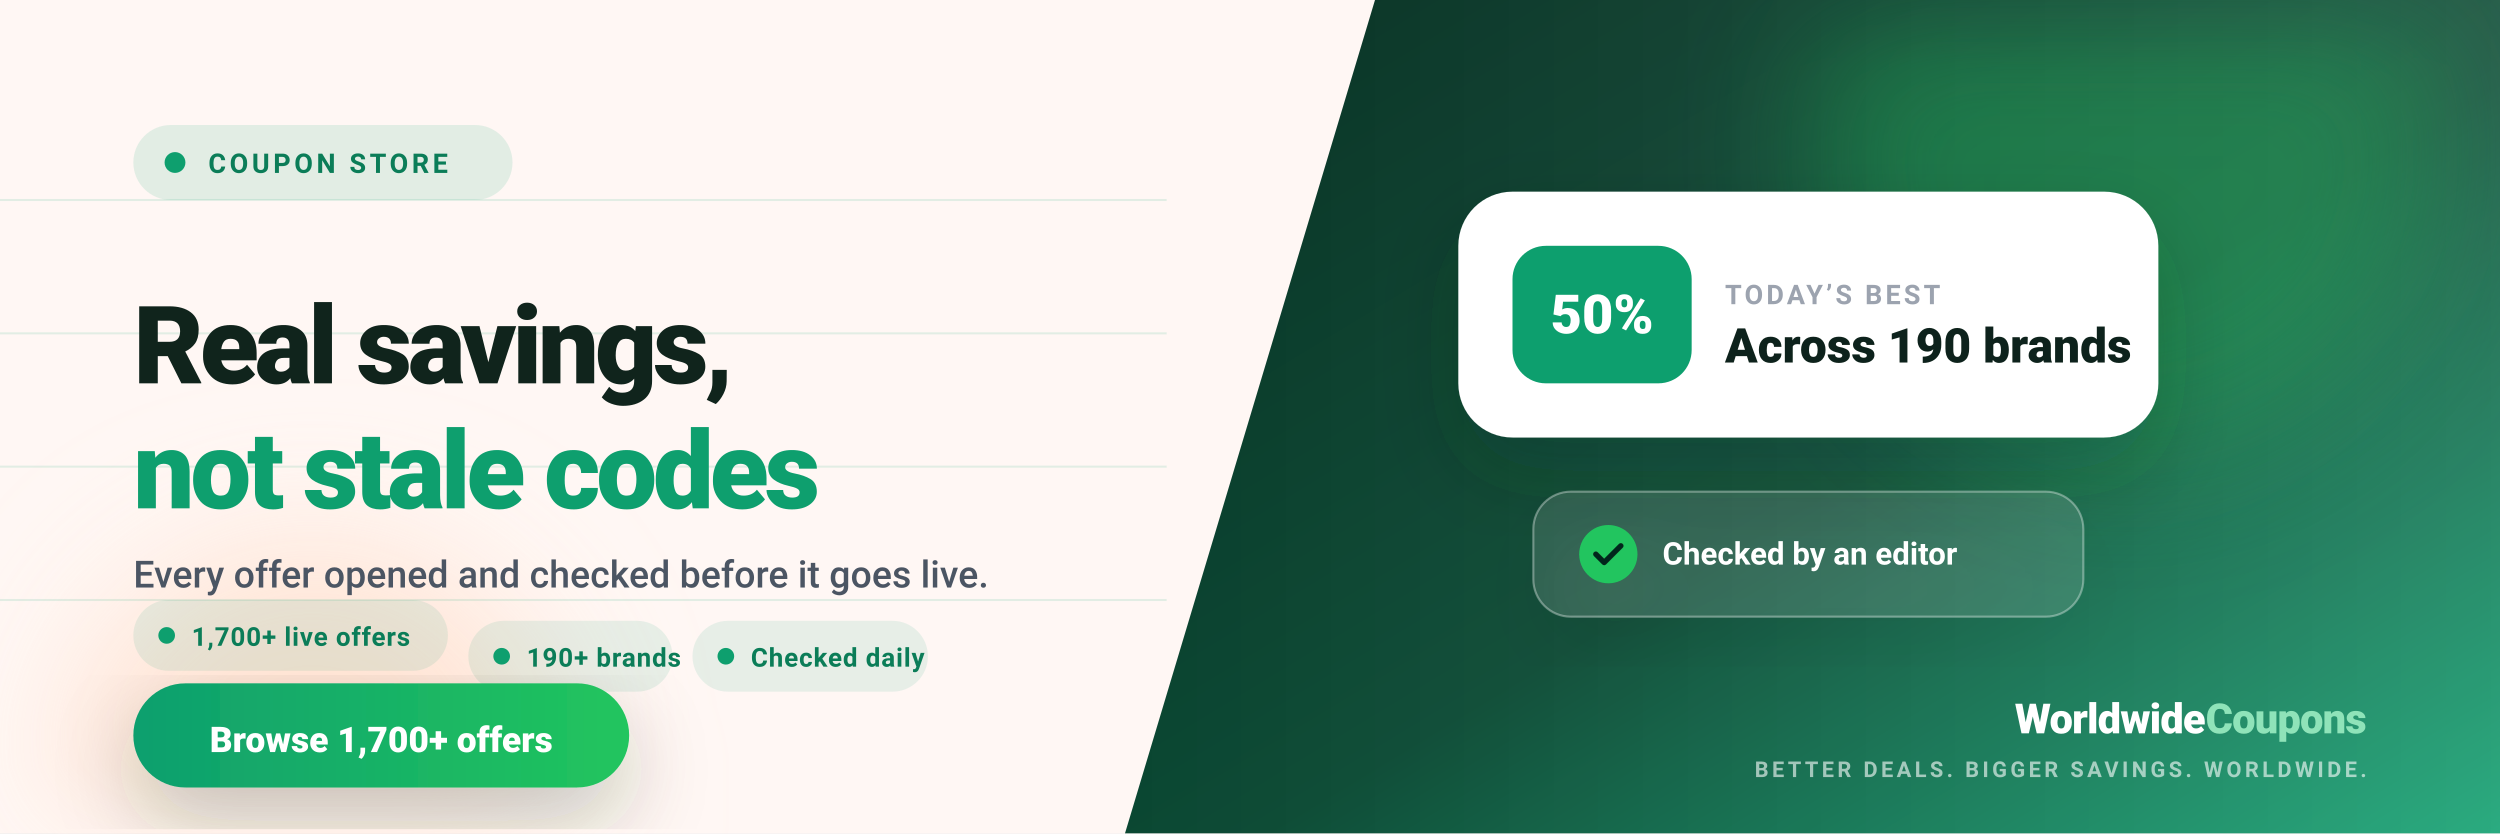
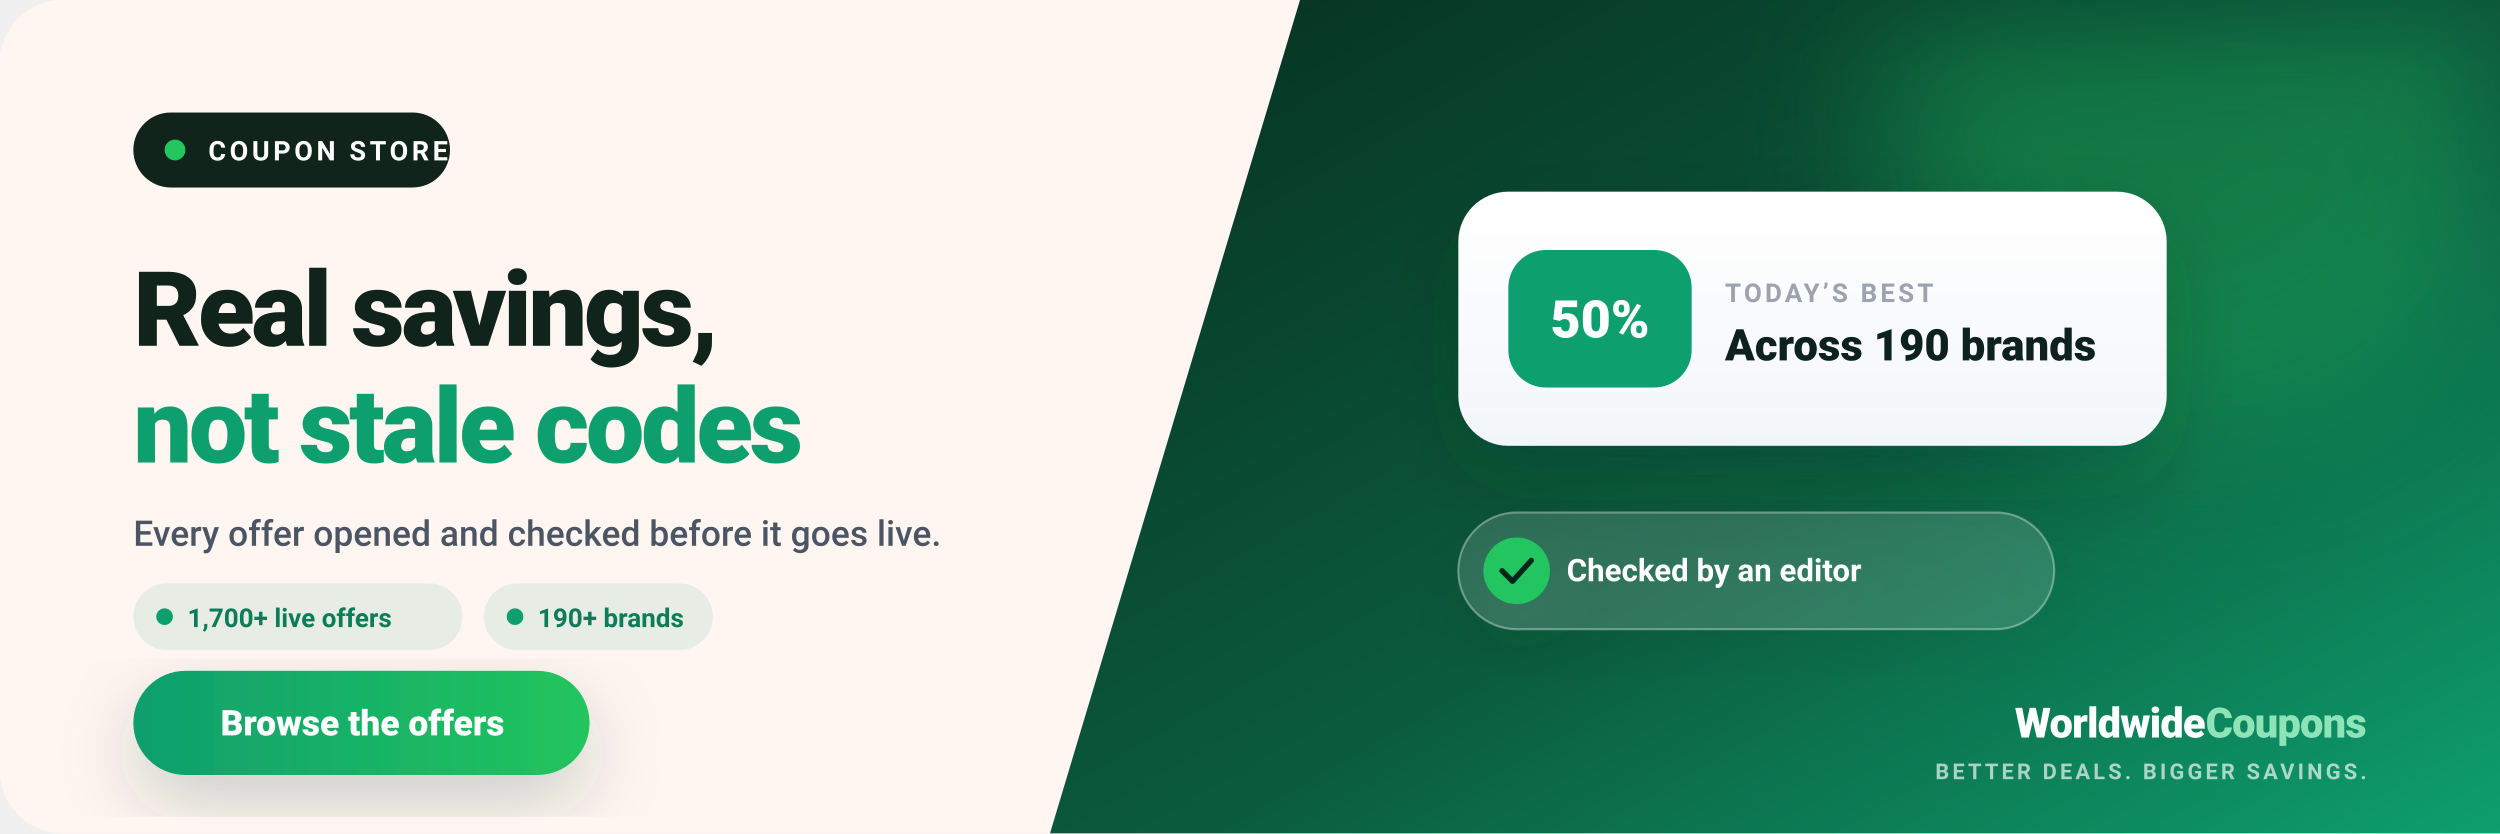
<svg xmlns="http://www.w3.org/2000/svg" viewBox="0 0 1200 400" width="1200" height="400" role="img" aria-label="Real savings, not stale codes — WorldwideCoupons">
  <defs>
    <filter id="lift" x="-40%" y="-40%" width="180%" height="180%">
-       <feDropShadow dx="0" dy="16" stdDeviation="20" flood-color="#0B3B2A" flood-opacity="0.22" />
+       <feDropShadow dx="0" dy="14" stdDeviation="18" flood-color="#0B3B2A" flood-opacity="0.2" />
    </filter>
    <filter id="glow" x="-60%" y="-60%" width="220%" height="220%">
      <feGaussianBlur stdDeviation="34" />
    </filter>
-     <linearGradient id="sheen" x1="0" y1="0" x2="1" y2="1">
-       <stop offset="0%" stop-color="#FFFFFF" stop-opacity="0.9" />
-       <stop offset="100%" stop-color="#FFFFFF" stop-opacity="0.2" />
-     </linearGradient>
    <linearGradient id="cta" x1="0" y1="0" x2="1" y2="0">
      <stop offset="0%" stop-color="#0E9F6E" />
      <stop offset="100%" stop-color="#22C55E" />
    </linearGradient>
    <linearGradient id="panel" x1="0" y1="0" x2="1" y2="1">
-       <stop offset="0%" stop-color="#062F22" />
-       <stop offset="55%" stop-color="#0B4A34" />
+       <stop offset="0%" stop-color="#06301F" />
+       <stop offset="55%" stop-color="#0B5B3E" />
      <stop offset="100%" stop-color="#0E9F6E" />
    </linearGradient>
-     <linearGradient id="fade" x1="0" y1="0" x2="1" y2="0">
-       <stop offset="0%" stop-color="#FFFFFF" stop-opacity="0" />
-       <stop offset="100%" stop-color="#FFFFFF" stop-opacity="0.12" />
+     <linearGradient id="card" x1="0" y1="0" x2="0" y2="1">
+       <stop offset="0%" stop-color="#FFFFFF" />
+       <stop offset="100%" stop-color="#F3F6F9" />
    </linearGradient>
  </defs>
-   <rect width="1200" height="400" rx="30" fill="#FFF7F4" />
+   <rect width="1200" height="400" rx="30" fill="#FFF6F2" />
  <g clip-path="inset(0 round 30)">
-     <rect width="1200" height="400" fill="#FFF7F4" />
-     <path d="M660 0H1200V400H540Z" fill="url(#panel)" />
-     <path d="M660 0H1200V400H540Z" fill="url(#fade)" />
-     <circle cx="1020" cy="70" r="150" fill="#22C55E" opacity="0.35" filter="url(#glow)" />
-     <circle cx="150" cy="380" r="120" fill="#FFDCC7" opacity="0.7" filter="url(#glow)" />
-     <g stroke="#0E9F6E" stroke-opacity="0.12" stroke-width="1">
-       <path d="M0 96h560M0 160h560M0 224h560M0 288h560" />
-     </g>
+     <path d="M624 0H1200V400H504Z" fill="url(#panel)" />
+     <circle cx="1056" cy="60" r="150" fill="#22C55E" opacity="0.32" filter="url(#glow)" />
  </g>
-   <g transform="translate(64 60)">
-     <rect width="182" height="36" rx="18" fill="#0E9F6E" fill-opacity="0.12" />
-     <circle cx="20" cy="18" r="5" fill="#0E9F6E" />
-     <text x="36" y="23" font-size="13" font-weight="700" letter-spacing="1.7" fill="#0B7D58" font-family="ui-sans-serif, system-ui, -apple-system, 'Segoe UI', Roboto, sans-serif">COUPON STORE</text>
+   <g transform="translate(64 54)">
+     <rect width="152" height="36" rx="18" fill="#10241C" />
+     <circle cx="20" cy="18" r="5" fill="#22C55E" />
+     <text x="36" y="23" font-size="13" font-weight="700" letter-spacing="1.7" fill="#FFFFFF" font-family="ui-sans-serif, system-ui, -apple-system, 'Segoe UI', Roboto, sans-serif">COUPON STORE</text>
  </g>
-   <text x="64" y="184" font-size="52" font-weight="800" fill="#10241C" letter-spacing="-2" font-family="ui-sans-serif, system-ui, -apple-system, 'Segoe UI', Roboto, sans-serif">Real savings,</text>
-   <text x="64" y="244" font-size="52" font-weight="800" fill="#0E9F6E" letter-spacing="-2" font-family="ui-sans-serif, system-ui, -apple-system, 'Segoe UI', Roboto, sans-serif">not stale codes</text>
-   <text x="64" y="282" font-size="18" font-weight="500" fill="#4B5563" font-family="ui-sans-serif, system-ui, -apple-system, 'Segoe UI', Roboto, sans-serif">Every offer opened and checked before it goes live.</text>
-   <g transform="translate(64 288)">
-     <rect width="151" height="34" rx="17" fill="#0E9F6E" fill-opacity="0.10" />
-     <circle cx="16" cy="17" r="4" fill="#0E9F6E" />
-     <text x="28" y="22" font-size="12.5" font-weight="700" letter-spacing="0.4" fill="#0B7D58" font-family="ui-sans-serif, system-ui, -apple-system, 'Segoe UI', Roboto, sans-serif">1,700+ live offers</text>
+   <text x="64" y="166" font-size="50" font-weight="800" fill="#10241C" text-anchor="start" letter-spacing="-1.6" font-family="ui-sans-serif, system-ui, -apple-system, 'Segoe UI', Roboto, sans-serif">Real savings,</text>
+   <text x="64" y="222" font-size="50" font-weight="800" fill="#0E9F6E" text-anchor="start" letter-spacing="-1.6" font-family="ui-sans-serif, system-ui, -apple-system, 'Segoe UI', Roboto, sans-serif">not stale codes</text>
+   <text x="64" y="262" font-size="17" font-weight="500" fill="#4B5563" text-anchor="start" letter-spacing="0" font-family="ui-sans-serif, system-ui, -apple-system, 'Segoe UI', Roboto, sans-serif">Every offer opened and checked before it goes live.</text>
+   <g transform="translate(64 280)">
+     <rect width="158" height="32" rx="16" fill="#0E9F6E" fill-opacity="0.1" />
+     <circle cx="15" cy="16" r="4" fill="#0E9F6E" />
+     <text x="26" y="21" font-size="12.5" font-weight="700" fill="#0B7D58" font-family="ui-sans-serif, system-ui, -apple-system, 'Segoe UI', Roboto, sans-serif">1,700+ live offers</text>
  </g>
-   <g transform="translate(224.8 298)">
-     <rect width="98" height="34" rx="17" fill="#0E9F6E" fill-opacity="0.10" />
-     <circle cx="16" cy="17" r="4" fill="#0E9F6E" />
-     <text x="28" y="22" font-size="12.5" font-weight="700" letter-spacing="0.4" fill="#0B7D58" font-family="ui-sans-serif, system-ui, -apple-system, 'Segoe UI', Roboto, sans-serif">190+ brands</text>
+   <g transform="translate(232.2 280)">
+     <rect width="110" height="32" rx="16" fill="#0E9F6E" fill-opacity="0.1" />
+     <circle cx="15" cy="16" r="4" fill="#0E9F6E" />
+     <text x="26" y="21" font-size="12.5" font-weight="700" fill="#0B7D58" font-family="ui-sans-serif, system-ui, -apple-system, 'Segoe UI', Roboto, sans-serif">190+ brands</text>
  </g>
-   <g transform="translate(332.4 298)">
-     <rect width="113" height="34" rx="17" fill="#0E9F6E" fill-opacity="0.10" />
-     <circle cx="16" cy="17" r="4" fill="#0E9F6E" />
-     <text x="28" y="22" font-size="12.5" font-weight="700" letter-spacing="0.4" fill="#0B7D58" font-family="ui-sans-serif, system-ui, -apple-system, 'Segoe UI', Roboto, sans-serif">Checked daily</text>
-   </g>
-   <g transform="translate(64 328)" filter="url(#lift)">
-     <rect width="238" height="50" rx="25" fill="url(#cta)" />
-     <text x="119" y="33" text-anchor="middle" font-size="17" font-weight="800" fill="#FFFFFF" font-family="ui-sans-serif, system-ui, -apple-system, 'Segoe UI', Roboto, sans-serif">Browse 1,700+ offers</text>
+   <g transform="translate(64 322)" filter="url(#lift)">
+     <rect width="219" height="50" rx="25" fill="url(#cta)" />
+     <text x="110" y="31" text-anchor="middle" font-size="17" font-weight="800" fill="#FFFFFF" font-family="ui-sans-serif, system-ui, -apple-system, 'Segoe UI', Roboto, sans-serif">Browse the offers</text>
  </g>
  <g transform="translate(700 92)" filter="url(#lift)">
-     <rect width="336" height="118" rx="26" fill="#FFFFFF" />
-     <rect x="26" y="26" width="86" height="66" rx="16" fill="#0E9F6E" />
-     <text x="69" y="68" text-anchor="middle" font-size="26" font-weight="800" fill="#FFFFFF" font-family="ui-sans-serif, system-ui, -apple-system, 'Segoe UI', Roboto, sans-serif">50%</text>
-     <text x="128" y="54" font-size="13" font-weight="700" letter-spacing="1.5" fill="#9CA3AF" font-family="ui-sans-serif, system-ui, -apple-system, 'Segoe UI', Roboto, sans-serif">TODAY’S BEST</text>
-     <text x="128" y="82" font-size="23" font-weight="800" fill="#10241C" font-family="ui-sans-serif, system-ui, -apple-system, 'Segoe UI', Roboto, sans-serif">Across 190 brands</text>
+     <rect width="340" height="122" rx="24" fill="url(#card)" />
+     <rect x="24" y="28" width="88" height="66" rx="18" fill="#0E9F6E" />
+     <text x="68" y="70" text-anchor="middle" font-size="25" font-weight="800" fill="#FFFFFF" font-family="ui-sans-serif, system-ui, -apple-system, 'Segoe UI', Roboto, sans-serif">50%</text>
+     <text x="128" y="53" font-size="12.5" font-weight="700" letter-spacing="1.5" fill="#9CA3AF" font-family="ui-sans-serif, system-ui, -apple-system, 'Segoe UI', Roboto, sans-serif">TODAY’S BEST</text>
+     <text x="128" y="81" font-size="21" font-weight="800" fill="#10241C" font-family="ui-sans-serif, system-ui, -apple-system, 'Segoe UI', Roboto, sans-serif">Across 190 brands</text>
  </g>
-   <g transform="translate(736 236)" filter="url(#lift)">
-     <rect width="264" height="60" rx="18" fill="#FFFFFF" fill-opacity="0.12" stroke="#FFFFFF" stroke-opacity="0.35" />
-     <circle cx="36" cy="30" r="14" fill="#22C55E" />
-     <path d="M30 30l4 4 8-8" fill="none" stroke="#06281C" stroke-width="2.6" stroke-linecap="round" stroke-linejoin="round" />
-     <text x="62" y="35" font-size="15" font-weight="700" fill="#FFFFFF" font-family="ui-sans-serif, system-ui, -apple-system, 'Segoe UI', Roboto, sans-serif">Checked by an editor</text>
+   <g transform="translate(700 246)" filter="url(#lift)">
+     <rect width="286" height="56" rx="28" fill="#FFFFFF" fill-opacity="0.14" stroke="#FFFFFF" stroke-opacity="0.35" />
+     <circle cx="28" cy="28" r="16" fill="#22C55E" />
+     <path d="M21 28l5 5 9-10" fill="none" stroke="#06281C" stroke-width="2.6" stroke-linecap="round" stroke-linejoin="round" />
+     <text x="52" y="33" font-size="15" font-weight="700" fill="#FFFFFF" font-family="ui-sans-serif, system-ui, -apple-system, 'Segoe UI', Roboto, sans-serif">Checked by an editor</text>
  </g>
-   <g transform="translate(1136 352)">
+   <g transform="translate(1136 354)">
    <text x="0" y="0" text-anchor="end" font-size="20" font-weight="800" fill="#FFFFFF" letter-spacing="-0.4" font-family="ui-sans-serif, system-ui, -apple-system, 'Segoe UI', Roboto, sans-serif">Worldwide<tspan fill="#8FE3B9">Coupons</tspan>
    </text>
-     <text x="0" y="21" text-anchor="end" font-size="10.5" font-weight="600" fill="#FFFFFF" fill-opacity="0.6" letter-spacing="1.6" font-family="ui-sans-serif, system-ui, -apple-system, 'Segoe UI', Roboto, sans-serif">BETTER DEALS. BIGGER SAVINGS. WORLDWIDE.</text>
+     <text x="0" y="20" text-anchor="end" font-size="10.5" font-weight="600" fill="#FFFFFF" fill-opacity="0.65" letter-spacing="1.5" font-family="ui-sans-serif, system-ui, -apple-system, 'Segoe UI', Roboto, sans-serif">BETTER DEALS. BIGGER SAVINGS.</text>
  </g>
</svg>
